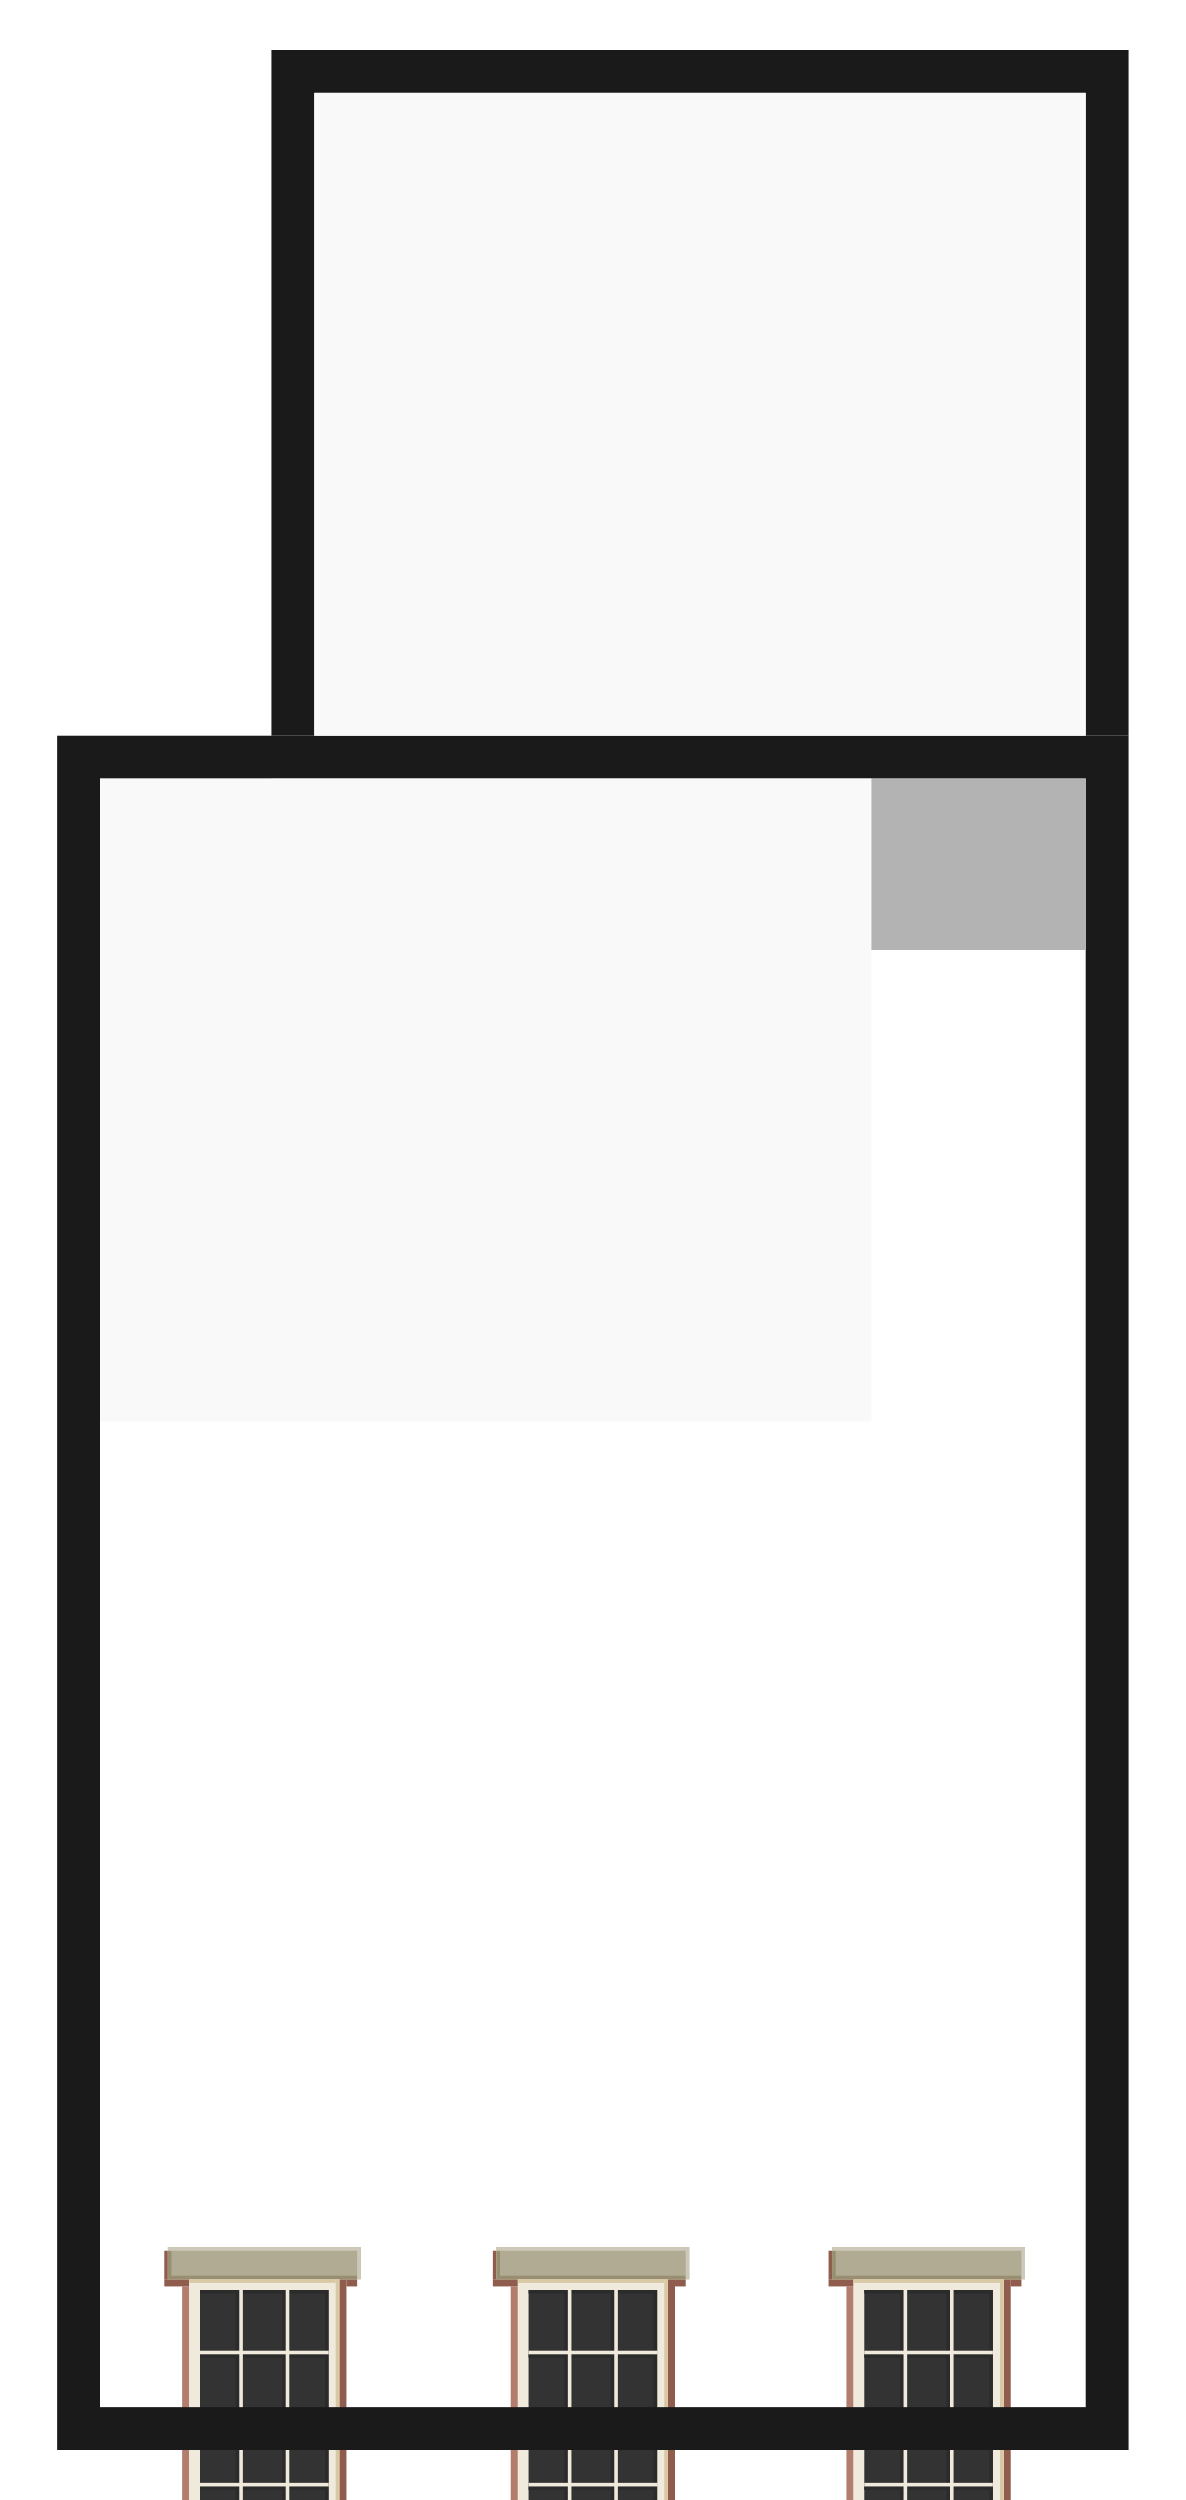
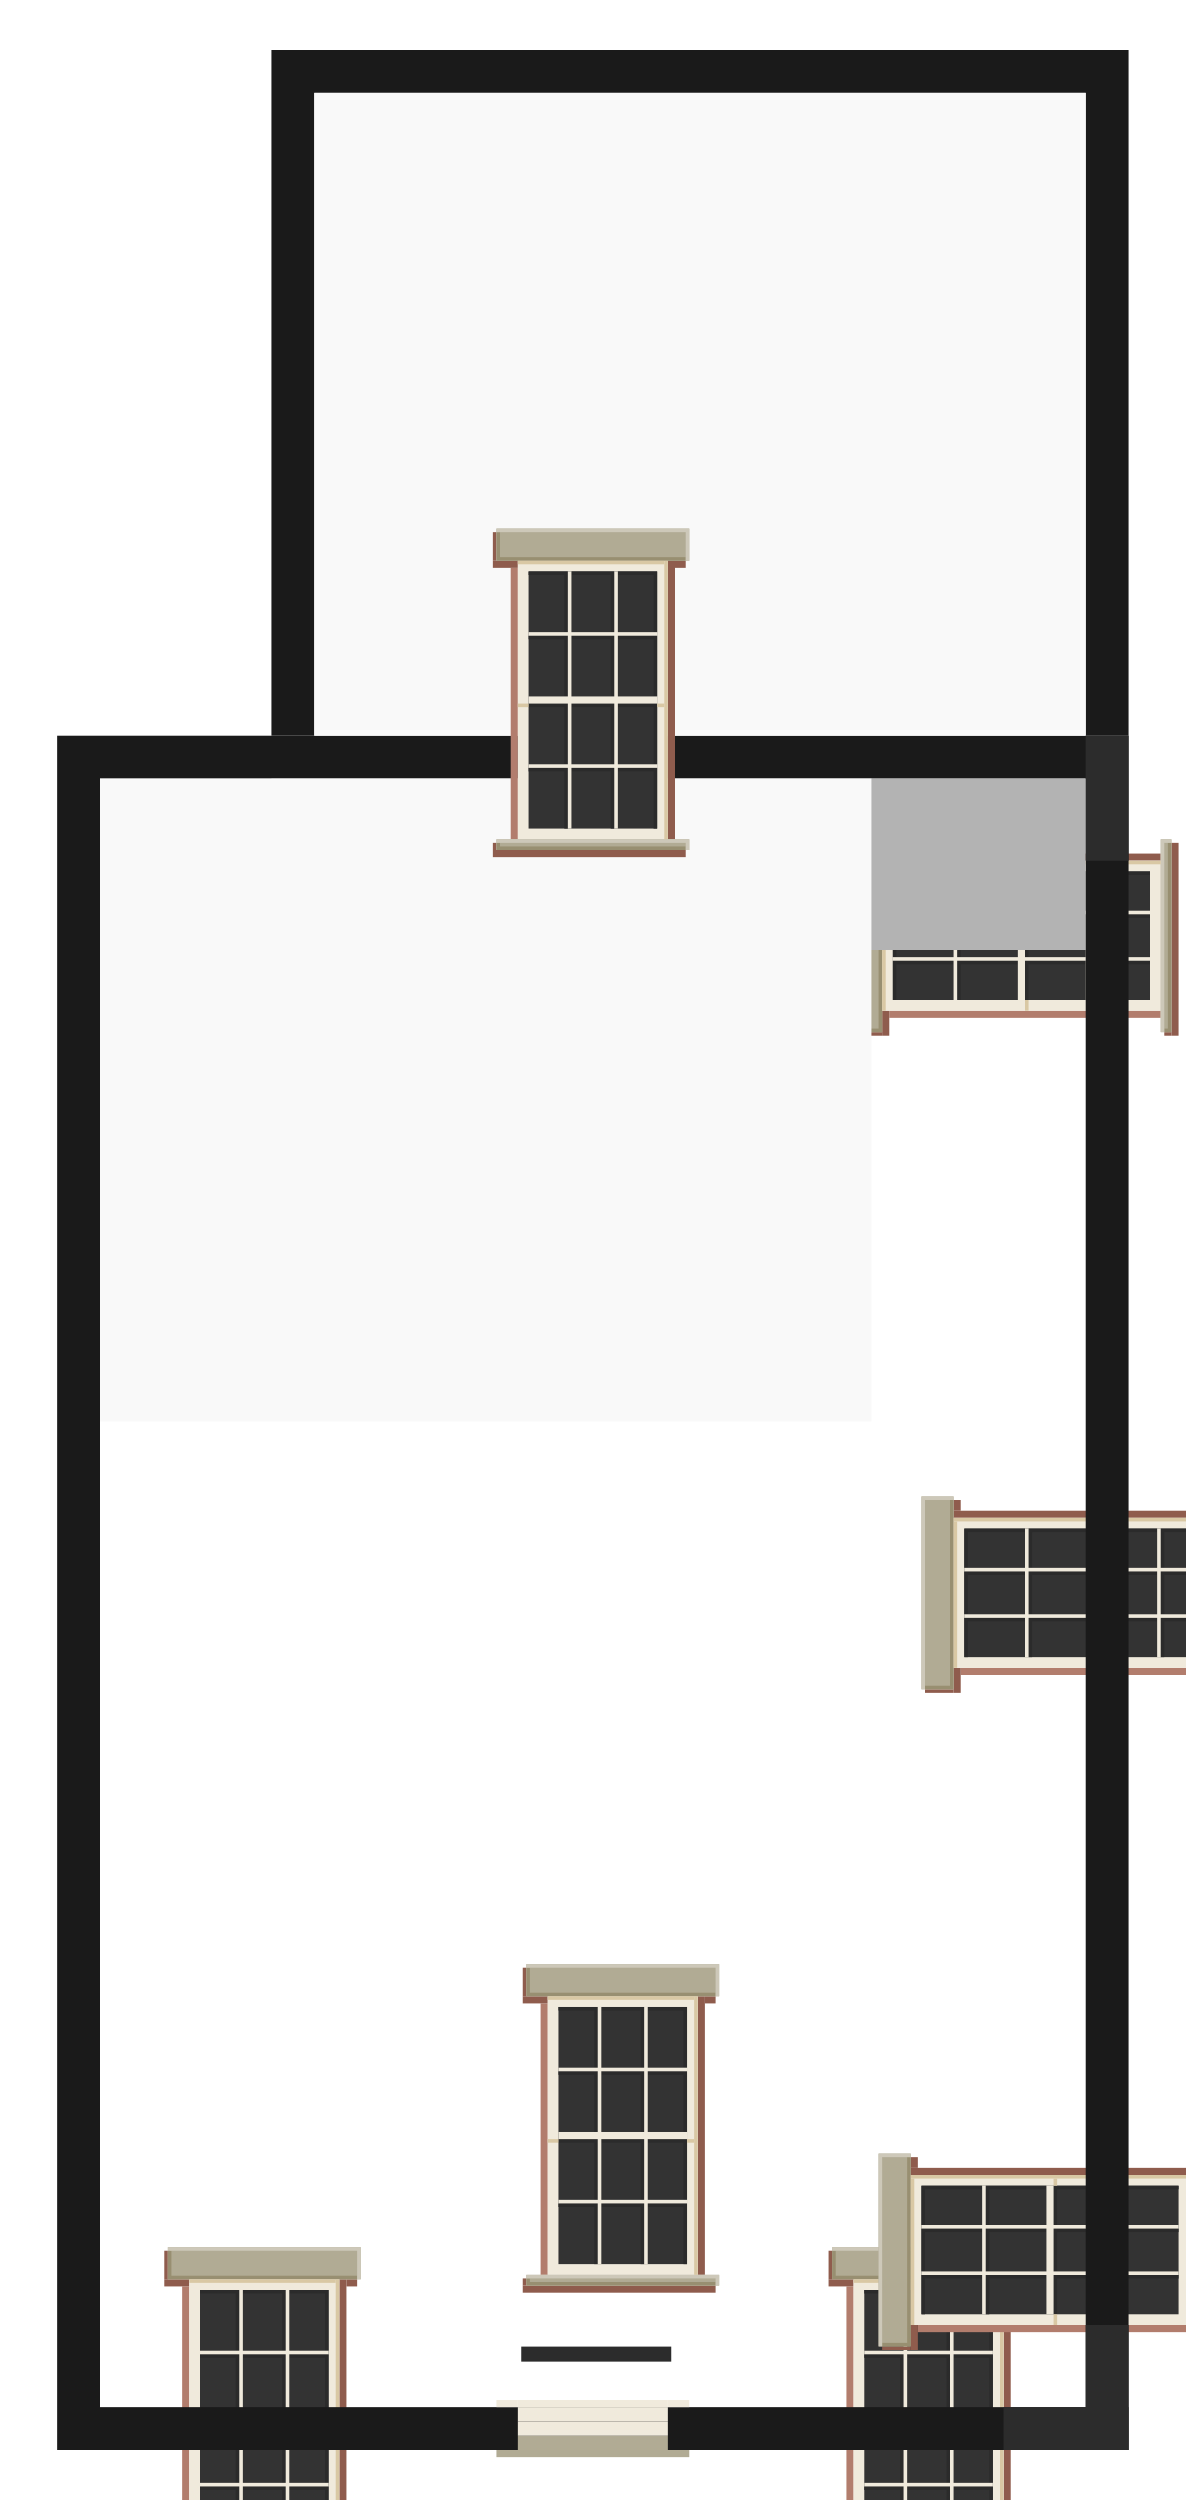
<svg xmlns="http://www.w3.org/2000/svg" xmlns:xlink="http://www.w3.org/1999/xlink" width="332" height="700" viewBox="0 0 332 700" version="1.1" id="svg1" xml:space="preserve">
  <defs id="defs1">
    <clipPath clipPathUnits="userSpaceOnUse" id="clipPath93">
      <rect style="opacity:1;fill:#666666;stroke:#000000;stroke-width:0;stroke-linecap:round;stroke-linejoin:round;stroke-dasharray:none;stroke-opacity:1" id="rect93" width="57.379" height="10.483" x="414.107" y="-727.664" />
    </clipPath>
    <clipPath clipPathUnits="userSpaceOnUse" id="clipPath94">
      <rect style="opacity:1;fill:#666666;stroke:#000000;stroke-width:0;stroke-linecap:round;stroke-linejoin:round;stroke-dasharray:none;stroke-opacity:1" id="rect94" width="57.379" height="5.533" x="414.107" y="-631.107" />
    </clipPath>
-     <symbol id="g23">
+   </defs>
+   <g id="layer1">
+     <use xlink:href="#g23" id="use1" transform="translate(-92,481.2)" />
+     <use xlink:href="#g23" id="use1-6" transform="translate(94,481.2)" />
+     <use xlink:href="#g23" id="use1-6-7" transform="translate(8.368297,401.9559)" />
+     <use xlink:href="#g23" id="use1-6-0" transform="rotate(-90,447,349)" />
+     <use xlink:href="#g23" id="use1-6-0-5" transform="rotate(-90,361,251)" />
+     <use xlink:href="#g23" id="use1-6-0-3" transform="rotate(-90,259,169)" />
+     <path id="rect2-6" style="fill:#1a1a1a;fill-opacity:1;stroke-width:0;stroke-linecap:round;stroke-linejoin:round" d="M 16,206 V 686 H 316 V 206 Z m 12,12 H 304 V 674 H 28 Z" />
+     <path id="rect2-6-79" style="fill:#1a1a1a;fill-opacity:1;stroke-width:0;stroke-linecap:round;stroke-linejoin:round" d="m 76,14 v 12 180 h 12 V 26 H 304 v 180 h 12 V 26 14 h -12 z" />
+     <rect style="fill:#b3b3b3;stroke-width:0.105;stroke-linecap:round;stroke-linejoin:round" id="rect2" width="228" height="48" x="76" y="218" />
+     <rect style="fill:#f9f9f9;stroke-width:0.1;stroke-linecap:round;stroke-linejoin:round" id="rect6" width="216" height="180" x="88" y="26" />
+     <rect style="fill:#f9f9f9;stroke-width:0.1;stroke-linecap:round;stroke-linejoin:round" id="rect6-8" width="216" height="180" x="28" y="218" />
+     <rect style="fill:#2c2c2c;stroke-width:0.125;stroke-linecap:round;stroke-linejoin:round" id="rect1" width="35" height="12" x="281" y="674" />
+     <rect style="fill:#2c2c2c;stroke-width:0.125;stroke-linecap:round;stroke-linejoin:round" id="rect1-09" width="35" height="12" x="-686" y="304" transform="rotate(-90)" />
+     <rect style="fill:#2c2c2c;stroke-width:0.125;stroke-linecap:round;stroke-linejoin:round" id="rect1-0" width="35" height="12" x="-241" y="304" transform="rotate(-90)" />
+     <rect style="fill:#2c2c2c;stroke-width:0.059;stroke-linecap:round;stroke-linejoin:round" id="rect3" width="42" height="4.208" x="145.948" y="657.048" />
+     <rect style="fill:#b1ab94;stroke-width:0.058;stroke-linecap:round;stroke-linejoin:round;fill-opacity:1" id="rect3-5" width="42" height="4" x="145" y="682" />
+     <rect style="fill:#b1ab94;fill-opacity:1;stroke-width:0.046;stroke-linecap:round;stroke-linejoin:round" id="rect3-5-6" width="54" height="2" x="139" y="686" />
+     <rect style="fill:#f0eadc;stroke-width:0.058;stroke-linecap:round;stroke-linejoin:round;fill-opacity:1" id="rect3-5-7" width="42" height="4" x="145" y="678" />
+     <rect style="fill:#f0eadc;fill-opacity:1;stroke-width:0.058;stroke-linecap:round;stroke-linejoin:round" id="rect3-5-7-0" width="42" height="4" x="145" y="674" />
+     <rect style="fill:#f0eadc;fill-opacity:1;stroke-width:0.041;stroke-linecap:round;stroke-linejoin:round" id="rect3-5-7-0-0" width="42" height="2" x="145" y="672" />
+     <rect style="fill:#f0eadc;fill-opacity:1;stroke-width:0.015;stroke-linecap:round;stroke-linejoin:round" id="rect3-5-7-0-0-0" width="6" height="2" x="187" y="672" />
+     <rect style="fill:#f0eadc;fill-opacity:1;stroke-width:0.015;stroke-linecap:round;stroke-linejoin:round" id="rect3-5-7-0-0-0-1" width="6" height="2" x="139" y="672" />
+     <g id="g23">
      <rect style="fill:#b27d6d;fill-opacity:1;stroke-width:0;stroke-linecap:round;stroke-linejoin:round" id="rect2-8-7-3" width="2" height="76" x="143" y="159" />
      <rect style="fill:#8f5c4d;fill-opacity:1;stroke-width:0;stroke-linecap:round;stroke-linejoin:round" id="rect2-8-6-2-3" width="2" height="78" x="187" y="157" />
      <rect style="fill:#8f5c4d;fill-opacity:1;stroke-width:0;stroke-linecap:round;stroke-linejoin:round" id="rect2-8-6-2-3-5" width="54" height="2" x="138" y="238" />
      <rect style="fill:#8f5c4d;fill-opacity:1;stroke-width:0;stroke-linecap:round;stroke-linejoin:round" id="rect2-8-6-2-3-5-4" width="3" height="2" x="189" y="157" />
      <rect style="fill:#8f5c4d;fill-opacity:1;stroke-width:0;stroke-linecap:round;stroke-linejoin:round" id="rect2-8-6-2-3-5-4-3" width="7" height="2" x="138" y="157" />
      <rect style="fill:#8f5c4d;fill-opacity:1;stroke-width:0;stroke-linecap:round;stroke-linejoin:round" id="rect2-8-6-2-3-5-4-3-9" width="1" height="8" x="138" y="149" />
      <rect style="fill:#8f5c4d;fill-opacity:1;stroke-width:0;stroke-linecap:round;stroke-linejoin:round" id="rect2-8-6-2-3-5-4-3-9-8" width="1" height="2" x="138" y="236" />
      <g id="g2" transform="translate(208,81)">
        <rect style="fill:#f0eadc;fill-opacity:1;stroke-width:0;stroke-linecap:round;stroke-linejoin:round" id="rect2-4-1-5-4" width="42" height="78" x="-63" y="76" />
        <rect style="fill:#333333;fill-opacity:1;stroke:none;stroke-width:0.107;stroke-linecap:round;stroke-linejoin:round;stroke-dasharray:none;stroke-opacity:1" id="rect10-5-5" width="36" height="72" x="-60" y="79" />
        <path id="rect10-5-5-9" style="fill:#2b2b2b;fill-opacity:1;stroke:none;stroke-width:0.007;stroke-linecap:round;stroke-linejoin:round;stroke-dasharray:none;stroke-opacity:1" d="m -60,79 v 1 h 10 v 16 h 1 V 80 79 h -1 z" />
        <path id="rect10-5-5-9-4" style="fill:#2b2b2b;fill-opacity:1;stroke:none;stroke-width:0.007;stroke-linecap:round;stroke-linejoin:round;stroke-dasharray:none;stroke-opacity:1" d="m -35,79 v 1 h 10 v 16 h 1 V 80 79 h -1 z" />
        <path id="rect10-5-5-9-4-9-8" style="fill:#2b2b2b;fill-opacity:1;stroke:none;stroke-width:0.007;stroke-linecap:round;stroke-linejoin:round;stroke-dasharray:none;stroke-opacity:1" d="m -48,79 v 1 h 11 v 16 h 1 V 80 79 h -1 z" />
        <path id="rect10-5-5-9-6" style="fill:#2b2b2b;fill-opacity:1;stroke:none;stroke-width:0.007;stroke-linecap:round;stroke-linejoin:round;stroke-dasharray:none;stroke-opacity:1" d="m -60,97 v 1 h 10 v 16 h 1 V 98 97 h -1 z" />
        <path id="rect10-5-5-9-4-1" style="fill:#2b2b2b;fill-opacity:1;stroke:none;stroke-width:0.007;stroke-linecap:round;stroke-linejoin:round;stroke-dasharray:none;stroke-opacity:1" d="m -35,97 v 1 h 10 v 16 h 1 V 98 97 h -1 z" />
        <path id="rect10-5-5-9-4-9-8-1" style="fill:#2b2b2b;fill-opacity:1;stroke:none;stroke-width:0.007;stroke-linecap:round;stroke-linejoin:round;stroke-dasharray:none;stroke-opacity:1" d="m -48,97 v 1 h 11 v 16 h 1 V 98 97 h -1 z" />
        <path id="rect10-5-5-9-6-9" style="fill:#2b2b2b;fill-opacity:1;stroke:none;stroke-width:0.007;stroke-linecap:round;stroke-linejoin:round;stroke-dasharray:none;stroke-opacity:1" d="m -60,116 v 1 h 10 v 16 h 1 v -16 -1 h -1 z" />
        <path id="rect10-5-5-9-4-1-6" style="fill:#2b2b2b;fill-opacity:1;stroke:none;stroke-width:0.007;stroke-linecap:round;stroke-linejoin:round;stroke-dasharray:none;stroke-opacity:1" d="m -35,116 v 1 h 10 v 16 h 1 v -16 -1 h -1 z" />
        <path id="rect10-5-5-9-4-9-8-1-6" style="fill:#2b2b2b;fill-opacity:1;stroke:none;stroke-width:0.007;stroke-linecap:round;stroke-linejoin:round;stroke-dasharray:none;stroke-opacity:1" d="m -48,116 v 1 h 11 v 16 h 1 v -16 -1 h -1 z" />
        <path id="rect10-5-5-9-6-9-6" style="fill:#2b2b2b;fill-opacity:1;stroke:none;stroke-width:0.007;stroke-linecap:round;stroke-linejoin:round;stroke-dasharray:none;stroke-opacity:1" d="m -60,134 v 1 h 10 v 16 h 1 v -16 -1 h -1 z" />
        <path id="rect10-5-5-9-4-1-6-4" style="fill:#2b2b2b;fill-opacity:1;stroke:none;stroke-width:0.007;stroke-linecap:round;stroke-linejoin:round;stroke-dasharray:none;stroke-opacity:1" d="m -35,134 v 1 h 10 v 16 h 1 v -16 -1 h -1 z" />
        <path id="rect10-5-5-9-4-9-8-1-6-4" style="fill:#2b2b2b;fill-opacity:1;stroke:none;stroke-width:0.007;stroke-linecap:round;stroke-linejoin:round;stroke-dasharray:none;stroke-opacity:1" d="m -48,134 v 1 h 11 v 16 h 1 v -16 -1 h -1 z" />
        <rect style="fill:#b1ab94;fill-opacity:1;stroke-width:0;stroke-linecap:round;stroke-linejoin:round" id="rect2-4-1-5-2-7-1-8-8-9" width="54" height="9" x="-69" y="67" />
        <rect style="fill:#b1ab94;fill-opacity:1;stroke-width:0;stroke-linecap:round;stroke-linejoin:round" id="rect2-4-1-5-2-7-1-8-8-4-2" width="54" height="3" x="-69" y="154" />
        <path id="rect2-4-1-5-2-7-1-8-8-4-3-5" style="fill:#988f71;fill-opacity:1;stroke-width:0;stroke-linecap:round;stroke-linejoin:round" d="m -69,155 v 1 1 h 1 52 v -1 h -52 v -1 z" />
        <path id="rect2-4-1-5-2-7-1-8-8-4-3-3-1" style="fill:#988f71;fill-opacity:1;stroke-width:0;stroke-linecap:round;stroke-linejoin:round" d="m -69,68 v 7 1 h 53 v -1 h -52 v -7 z" />
        <path id="rect2-4-1-5-2-7-1-8-8-4-3-3-0-3" style="fill:#cdc8b9;fill-opacity:1;stroke-width:0;stroke-linecap:round;stroke-linejoin:round" d="m -69,67 v 1 h 53 v 8 h 1 v -8 -1 z" />
        <path id="rect2-4-1-5-2-7-1-8-8-4-3-3-0-2-8" style="fill:#cdc8b9;fill-opacity:1;stroke-width:0;stroke-linecap:round;stroke-linejoin:round" d="m -69,154 v 1 h 53 v 2 h 1 v -2 -1 z" />
        <rect style="fill:#d9c8a4;fill-opacity:1;stroke-width:0;stroke-linecap:round;stroke-linejoin:round" id="rect2-4-1-5-264-2" width="1" height="78" x="-22" y="76" />
        <rect style="fill:#d9c8a4;fill-opacity:1;stroke-width:0;stroke-linecap:round;stroke-linejoin:round" id="rect2-4-1-5-264-5-1" width="41" height="1" x="-63" y="76" />
        <rect style="fill:#d9c8a4;fill-opacity:1;stroke-width:0;stroke-linecap:round;stroke-linejoin:round" id="rect2-4-1-5-264-5-1-5" width="2" height="1" x="-24" y="116" />
        <rect style="fill:#d9c8a4;fill-opacity:1;stroke-width:0;stroke-linecap:round;stroke-linejoin:round" id="rect2-4-1-5-264-5-1-5-1" width="3" height="1" x="-63" y="116" />
        <path id="rect2-4-1-5-2-7" style="fill:#f0eadc;fill-opacity:1;stroke-width:0;stroke-linecap:round;stroke-linejoin:round" d="m -49,79 v 17 h -11 v 1 h 11 v 17 h -11 v 2 h 11 v 17 h -11 v 1 h 11 v 17 h 1 v -17 h 12 v 17 h 1 v -17 h 11 v -1 h -11 v -17 h 11 v -2 H -35 V 97 h 11 V 96 H -35 V 79 h -1 V 96 H -48 V 79 Z m 1,18 h 12 v 17 h -12 z m 0,19 h 12 v 17 h -12 z" />
      </g>
-     </symbol>
-   </defs>
-   <g id="layer1">
-     <use xlink:href="#g23" id="use23" transform="translate(2.3e-6,481.2)" />
-     <use xlink:href="#g23" id="use1" transform="translate(-92,481.2)" />
-     <use xlink:href="#g23" id="use1-6" transform="translate(94,481.2)" />
-     <path id="rect2-6" style="fill:#1a1a1a;fill-opacity:1;stroke-width:0;stroke-linecap:round;stroke-linejoin:round" d="M 16,206 V 686 H 316 V 206 Z m 12,12 H 304 V 674 H 28 Z" />
-     <path id="rect2-6-79" style="fill:#1a1a1a;fill-opacity:1;stroke-width:0;stroke-linecap:round;stroke-linejoin:round" d="m 76,14 v 12 180 h 12 V 26 H 304 v 180 h 12 V 26 14 h -12 z" />
-     <rect style="fill:#b3b3b3;stroke-width:0.105;stroke-linecap:round;stroke-linejoin:round" id="rect2" width="228" height="48" x="76" y="218" />
-     <rect style="fill:#f9f9f9;stroke-width:0.1;stroke-linecap:round;stroke-linejoin:round" id="rect6" width="216" height="180" x="88" y="26" />
-     <rect style="fill:#f9f9f9;stroke-width:0.1;stroke-linecap:round;stroke-linejoin:round" id="rect6-8" width="216" height="180" x="28" y="218" />
+     </g>
  </g>
</svg>
